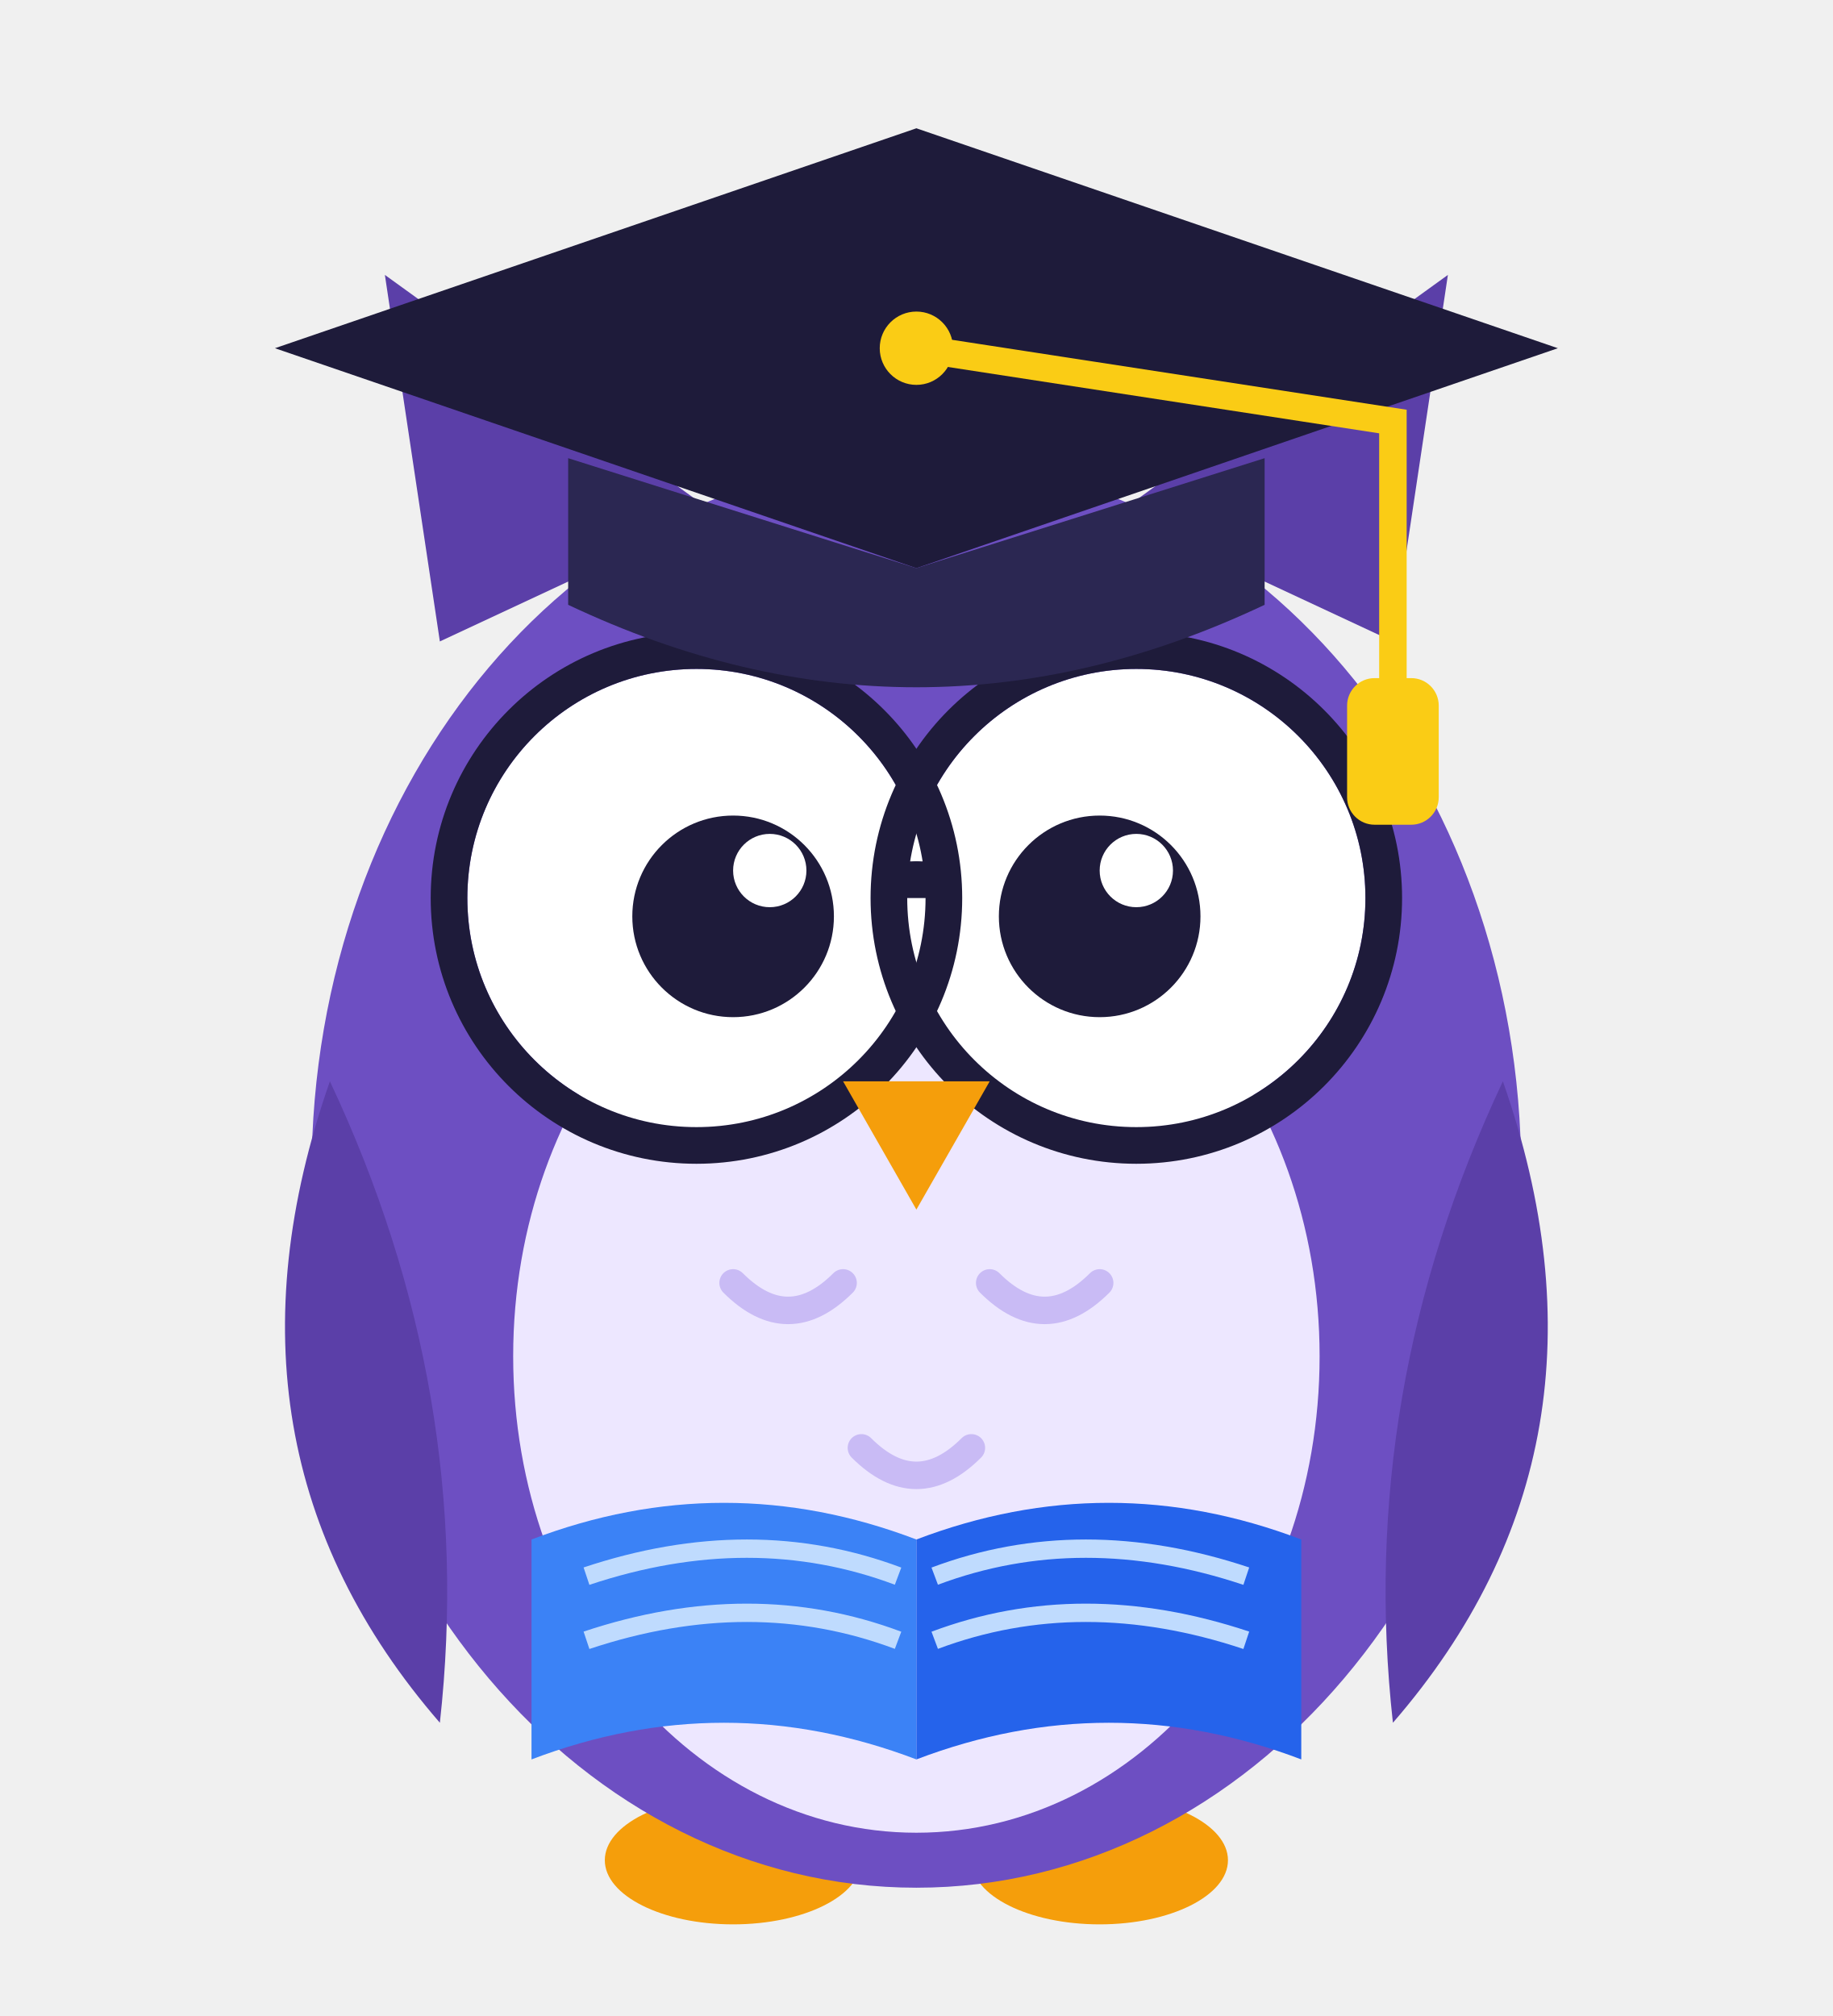
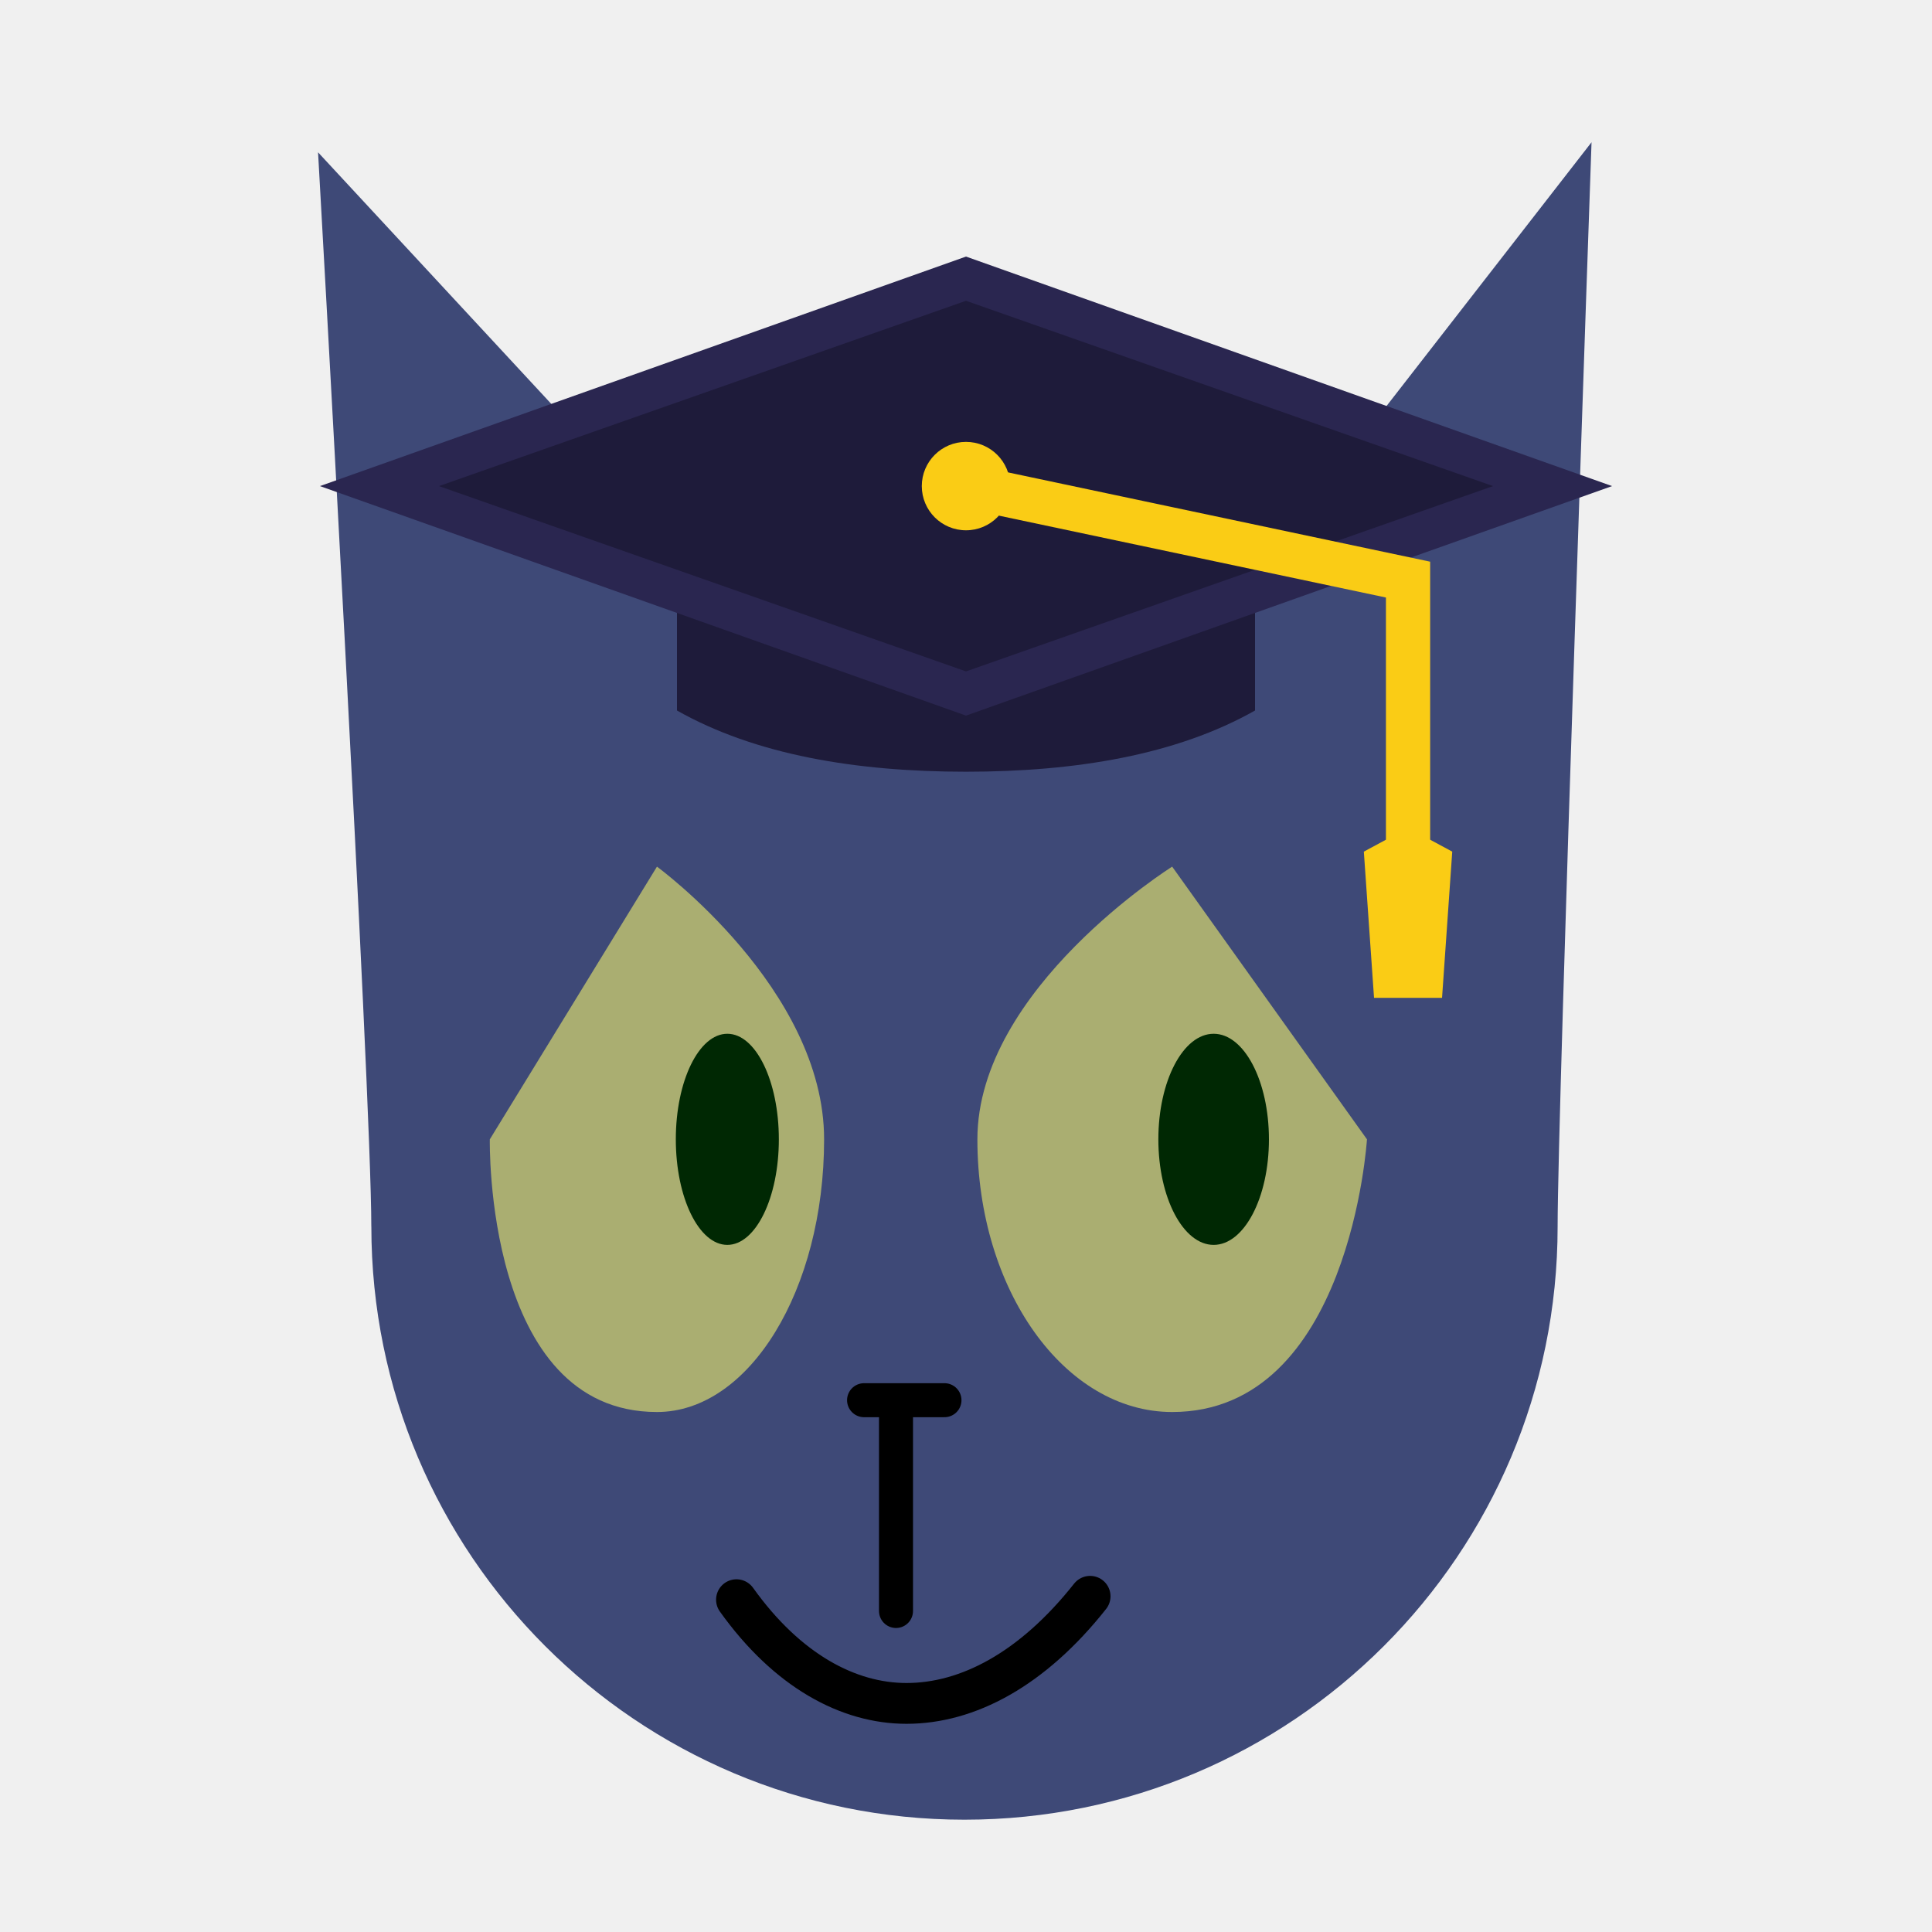
- <svg xmlns="http://www.w3.org/2000/svg" viewBox="0 0 200 220" role="img" aria-label="Coruja, mascote do Adventiblocks">
-   <ellipse cx="80" cy="203" rx="14" ry="7" fill="#F59E0B" />
-   <ellipse cx="120" cy="203" rx="14" ry="7" fill="#F59E0B" />
-   <path d="M48 70 L42 30 L78 56 Z" fill="#5B3FA8" />
-   <path d="M152 70 L158 30 L122 56 Z" fill="#5B3FA8" />
-   <ellipse cx="100" cy="128" rx="66" ry="78" fill="#6D4FC2" />
-   <ellipse cx="100" cy="148" rx="44" ry="52" fill="#EDE7FF" />
-   <path d="M80 140 q6 6 12 0 M108 140 q6 6 12 0 M94 158 q6 6 12 0 M80 176 q6 6 12 0 M108 176 q6 6 12 0" stroke="#C9BBF5" stroke-width="3" fill="none" stroke-linecap="round" />
-   <path d="M36 118 q-14 40 12 70 q4 -36 -12 -70 Z" fill="#5B3FA8" />
-   <path d="M164 118 q14 40 -12 70 q-4 -36 12 -70 Z" fill="#5B3FA8" />
-   <circle cx="76" cy="98" r="25" fill="#fff" />
-   <circle cx="124" cy="98" r="25" fill="#fff" />
-   <circle cx="80" cy="100" r="11" fill="#1E1B3A" />
-   <circle cx="120" cy="100" r="11" fill="#1E1B3A" />
-   <circle cx="84" cy="95" r="4" fill="#fff" />
-   <circle cx="124" cy="95" r="4" fill="#fff" />
-   <circle cx="76" cy="98" r="27" fill="none" stroke="#1E1B3A" stroke-width="4" />
-   <circle cx="124" cy="98" r="27" fill="none" stroke="#1E1B3A" stroke-width="4" />
-   <path d="M100 96 q0 -5 0 0" stroke="#1E1B3A" stroke-width="4" />
-   <line x1="98" y1="96" x2="102" y2="96" stroke="#1E1B3A" stroke-width="4" />
-   <path d="M92 118 L108 118 L100 132 Z" fill="#F59E0B" />
-   <path d="M100 14 L170 38 L100 62 L30 38 Z" fill="#1E1B3A" />
-   <path d="M62 50 L62 66 q38 18 76 0 L138 50 L100 62 Z" fill="#2B2752" />
-   <circle cx="100" cy="38" r="4" fill="#FACC15" />
-   <path d="M100 38 L152 46 L152 76" stroke="#FACC15" stroke-width="3" fill="none" stroke-linecap="round" />
-   <rect x="147" y="74" width="10" height="16" rx="3" fill="#FACC15" />
-   <g transform="translate(100 182)">
-     <path d="M-42 -14 q21 -8 42 0 v24 q-21 -8 -42 0 Z" fill="#3B82F6" />
-     <path d="M42 -14 q-21 -8 -42 0 v24 q21 -8 42 0 Z" fill="#2563EB" />
-     <path d="M-36 -10 q18 -6 34 0 M-36 -3 q18 -6 34 0 M36 -10 q-18 -6 -34 0 M36 -3 q-18 -6 -34 0" stroke="#BFDBFE" stroke-width="2" fill="none" />
+ <svg xmlns="http://www.w3.org/2000/svg" width="100" height="100" viewBox="0 0 100 100">
+   <g transform="translate(50 52) scale(0.88) translate(-228 -90)">
+     <path d="M193.022,103.053c0,-7.909 -3.133,-63.185 -3.133,-63.185l27.325,29.476c0,0 6.691,-1.178 10.696,-1.178c4.397,0 13.217,1.558 13.217,1.558l23.666,-30.448c0,0 -1.995,56.885 -1.995,63.777c0,19.268 -15.62,34.887 -34.887,34.887c-19.268,0 -34.887,-15.62 -34.887,-34.887z" fill="#3e4977" stroke="none" stroke-width="0" stroke-linecap="butt" />
+     <path d="M228.67,97.922c0,-8.858 11.457,-16.039 11.457,-16.039l11.457,16.039c0,0 -0.99,16.039 -11.457,16.039c-6.327,0 -11.457,-7.181 -11.457,-16.039z" fill="#aaae71" stroke="none" stroke-width="0" stroke-linecap="butt" />
+     <path d="M245.818,97.922c0,3.429 -1.456,6.209 -3.252,6.209c-1.796,0 -3.252,-2.78 -3.252,-6.209c0,-3.429 1.456,-6.209 3.252,-6.209c1.796,0 3.252,2.78 3.252,6.209z" fill="#002803" stroke="none" stroke-width="0" stroke-linecap="butt" />
+     <path d="M199.992,97.922l9.831,-16.039c0,0 9.831,7.181 9.831,16.039c0,8.858 -4.401,16.039 -9.831,16.039c-10.16,0 -9.831,-16.039 -9.831,-16.039z" fill="#aaae71" stroke="none" stroke-width="0" stroke-linecap="butt" />
+     <path d="M216.992,97.922c0,3.429 -1.357,6.209 -3.03,6.209c-1.674,0 -3.03,-2.78 -3.03,-6.209c0,-3.429 1.357,-6.209 3.03,-6.209c1.674,0 3.03,2.78 3.03,6.209z" fill="#002803" stroke="none" stroke-width="0" stroke-linecap="butt" />
+     <path d="M226.734,113.266h-4.73" fill="none" stroke="#000000" stroke-width="2" stroke-linecap="round" />
+     <path d="M223.883,125.664v-12.122" fill="none" stroke="#000000" stroke-width="2" stroke-linecap="round" />
+     <path d="M214.5,125c3,4.2 6.6,6.1 10,6.1c3.6,0 7.4,-2 10.8,-6.3" fill="none" stroke="#000000" stroke-width="2.4" stroke-linecap="round" />
+     <g>
+       <path d="M211,64.5c0,-3 7.5,-5.2 17,-5.2c9.5,0 17,2.2 17,5.2v8.2c-4.6,2.6 -10.5,3.6 -17,3.6c-6.5,0 -12.4,-1 -17,-3.6z" fill="#1E1B3A" />
+       <path d="M228,46l38,13.5l-38,13.5l-38,-13.5z" fill="#2A2650" />
+       <path d="M228,48.6l31,10.9l-31,10.9l-31,-10.9z" fill="#1E1B3A" />
+       <path d="M228,59.5l26,5.5v17" fill="none" stroke="#FACC15" stroke-width="2.6" stroke-linecap="round" />
+       <path d="M251.4,81l2.6,-1.4l2.6,1.4l-0.6,8.6h-4z" fill="#FACC15" />
+       <circle cx="228" cy="59.5" r="2.6" fill="#FACC15" />
+     </g>
  </g>
</svg>
